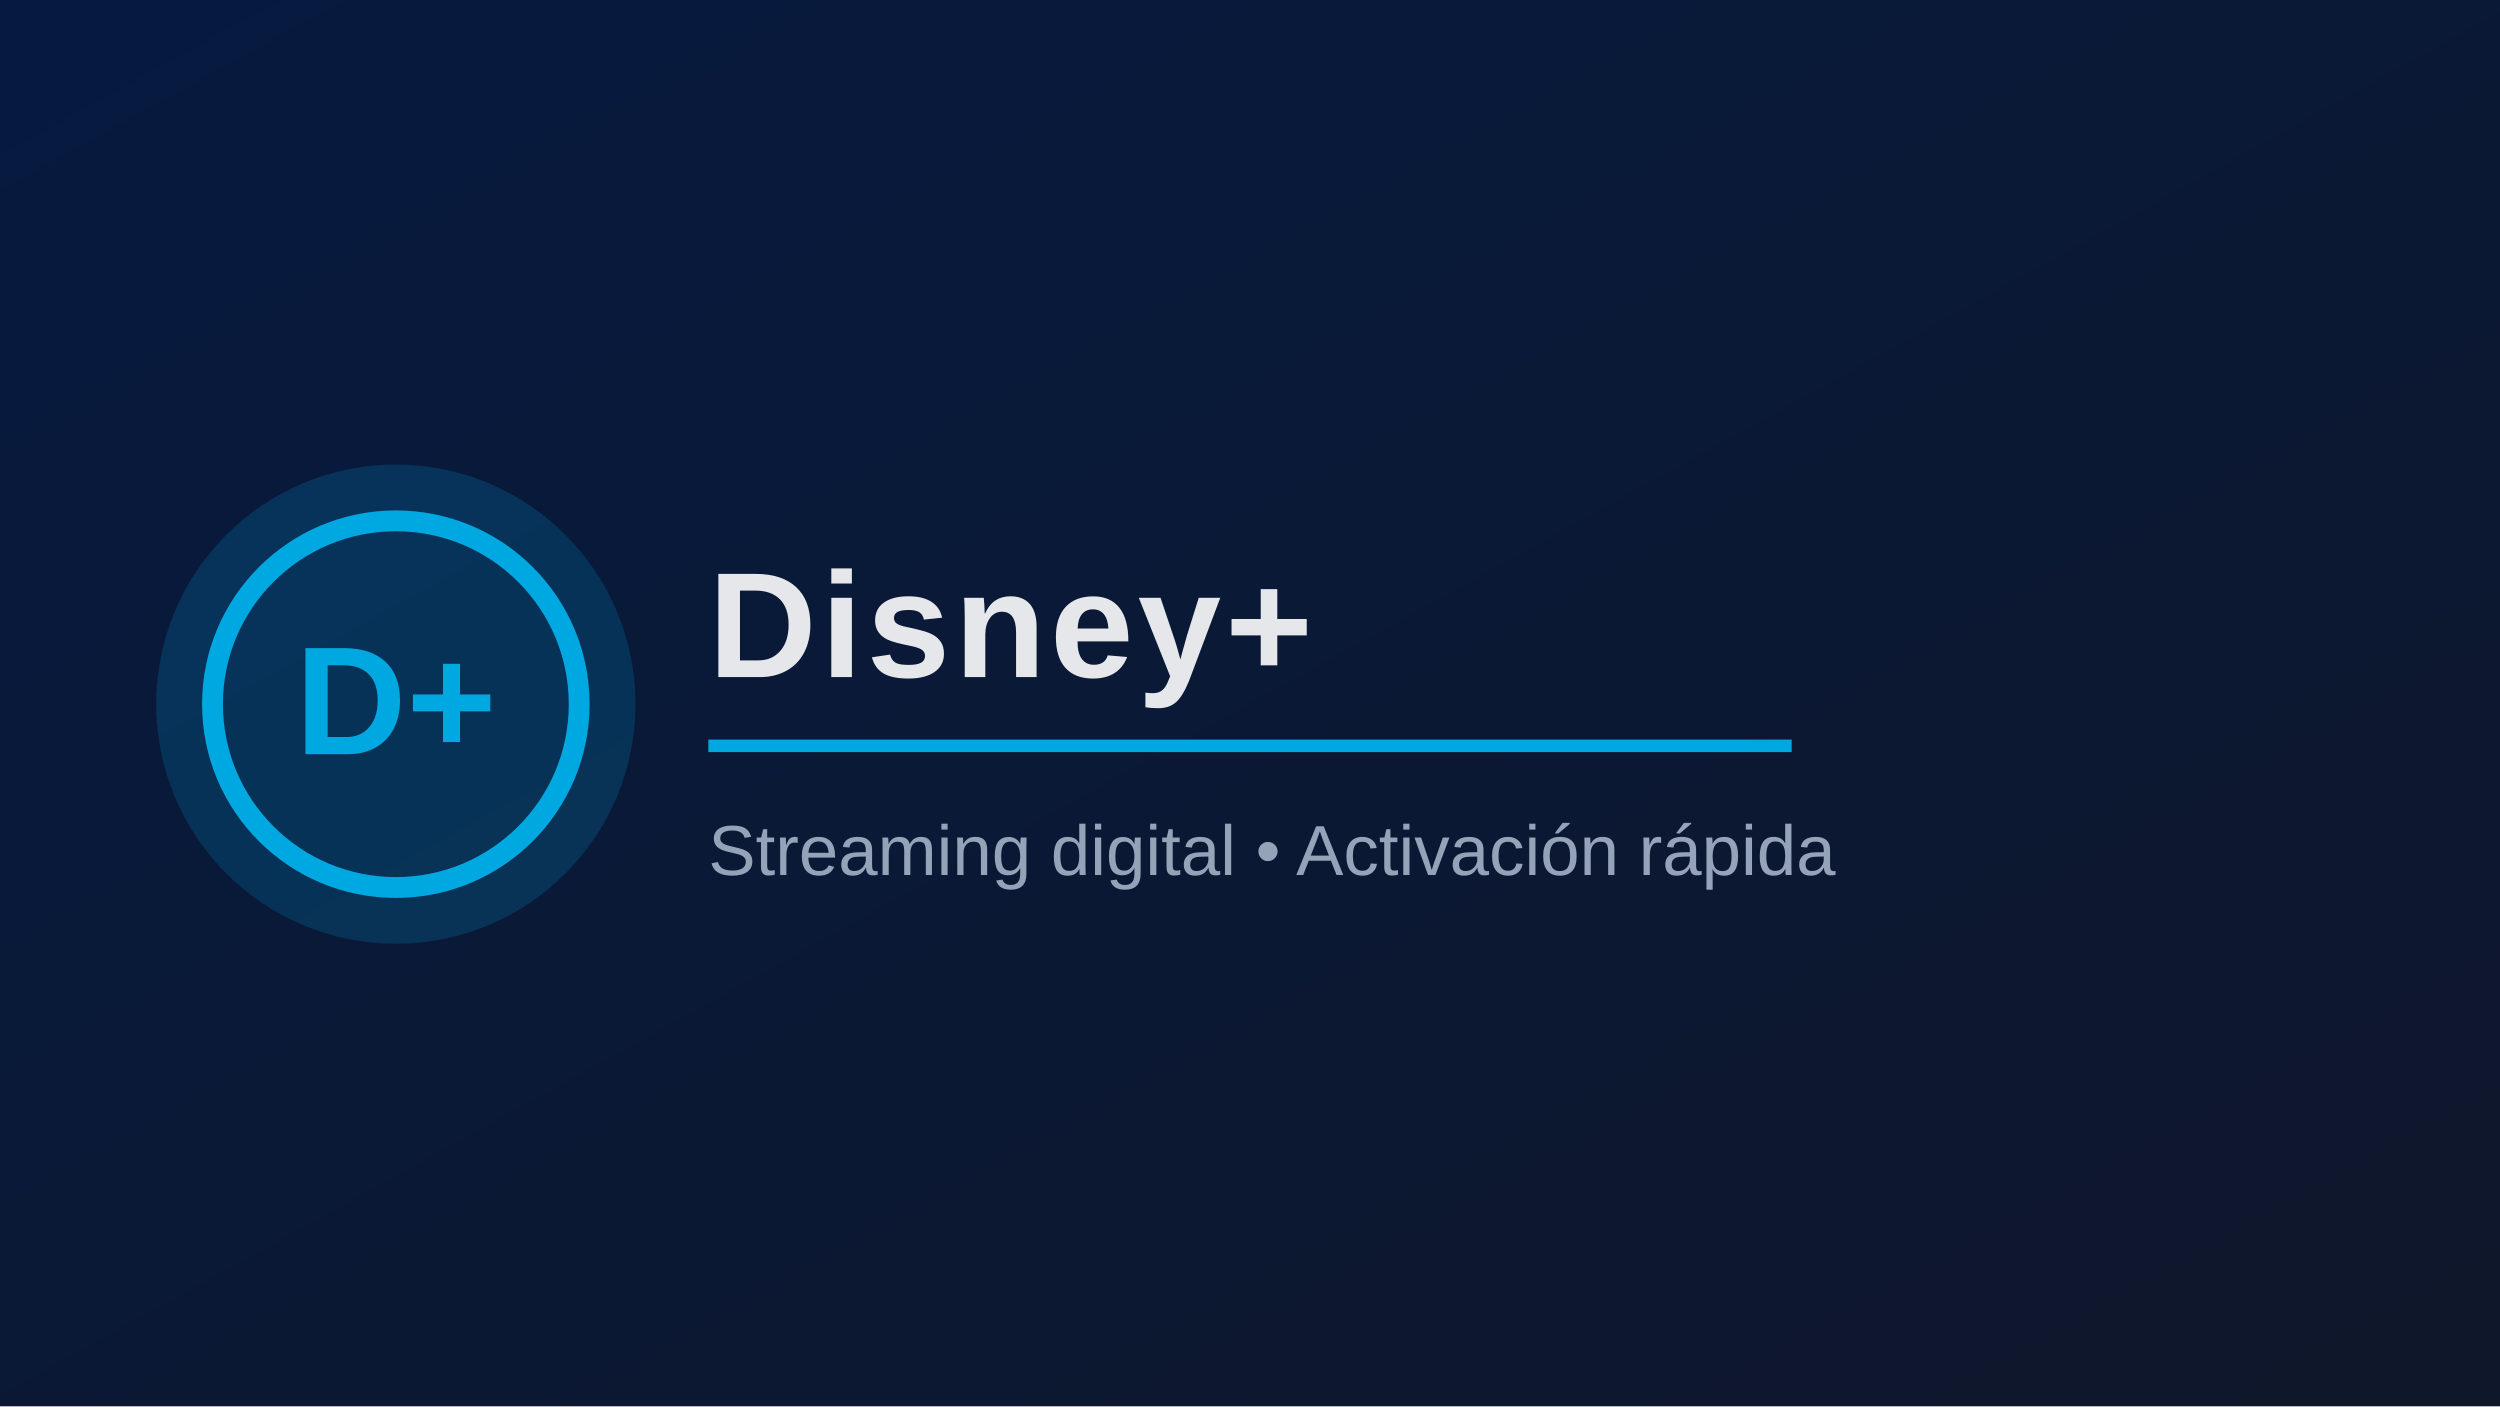
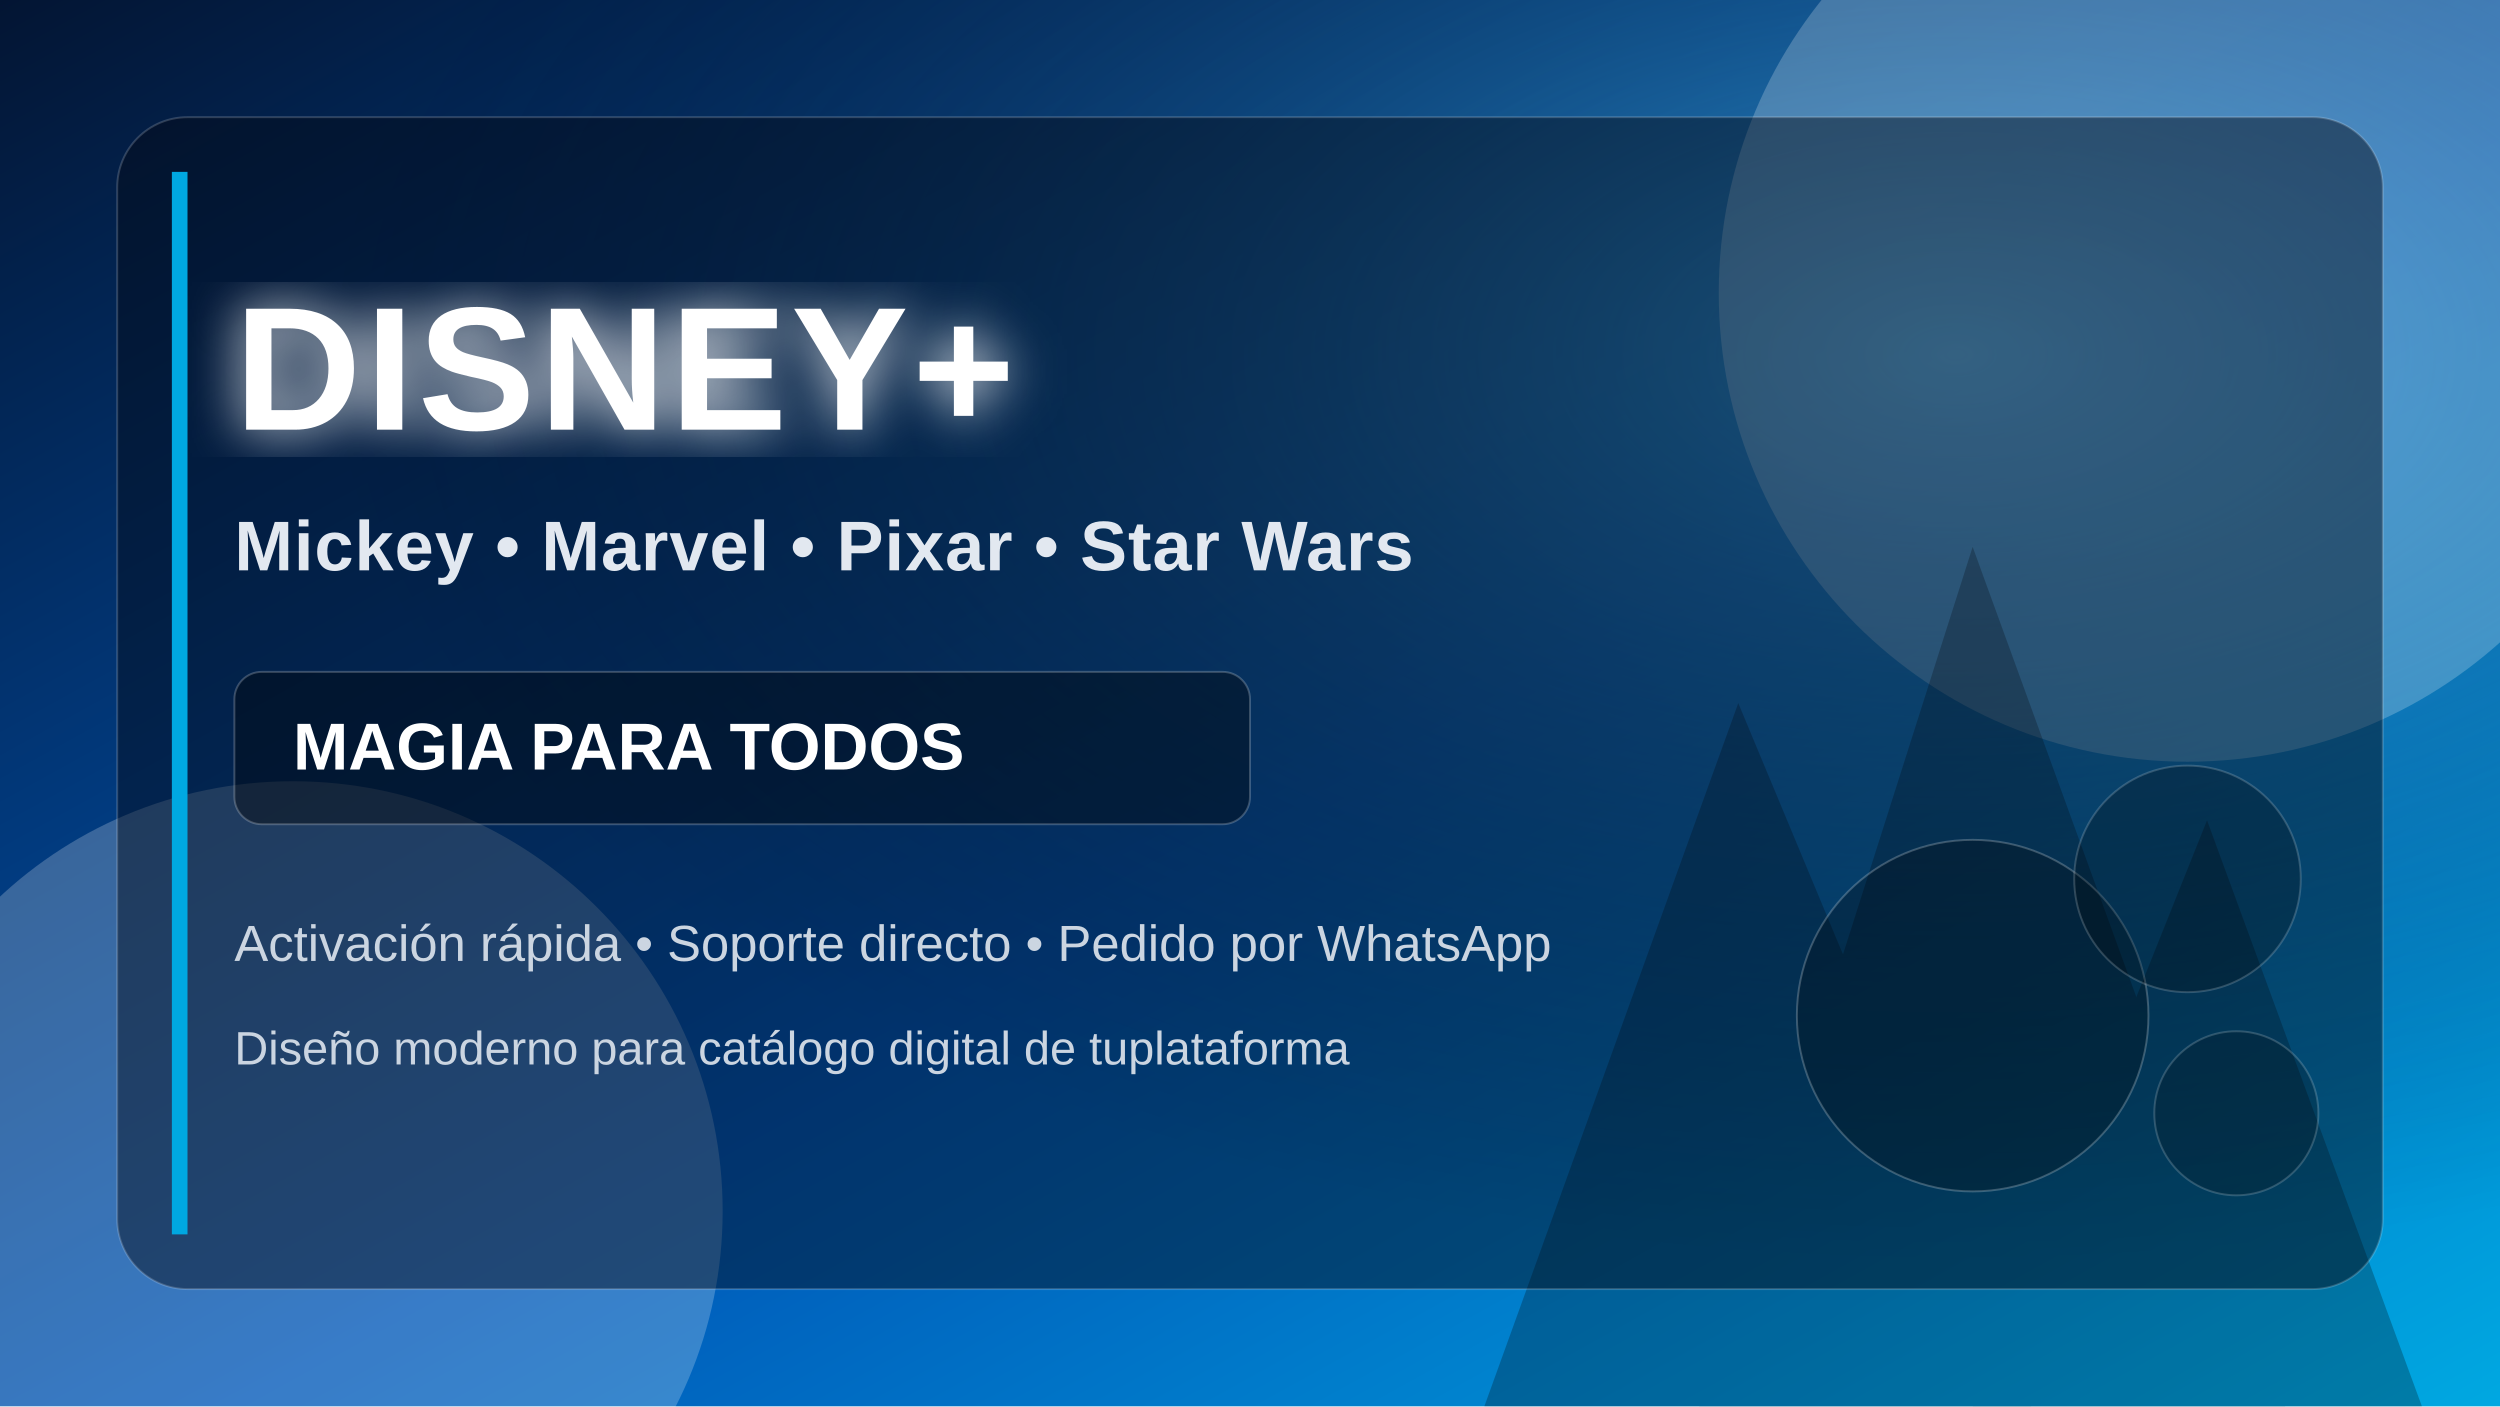
- <svg xmlns="http://www.w3.org/2000/svg" width="1200" height="675" viewBox="0 0 1200 675">
+ <svg xmlns="http://www.w3.org/2000/svg" width="1280" height="720" viewBox="0 0 1280 720" role="img" aria-label="DISNEY+">
  <defs>
-     <linearGradient id="g" x1="0" y1="0" x2="1" y2="1">
-       <stop offset="0%" stop-color="#061A40" />
-       <stop offset="100%" stop-color="#0F172A" />
+     <linearGradient id="bg" x1="0" y1="0" x2="1" y2="1">
+       <stop offset="0%" stop-color="#031533" />
+       <stop offset="55%" stop-color="#0057B8" />
+       <stop offset="100%" stop-color="#00A8E1" />
    </linearGradient>
+     <radialGradient id="glow" cx="78%" cy="25%" r="65%">
+       <stop offset="0%" stop-color="#61dafb" stop-opacity="0.48" />
+       <stop offset="100%" stop-color="#000" stop-opacity="0" />
+     </radialGradient>
+     <filter id="softGlow" x="-20%" y="-20%" width="140%" height="140%">
+       <feGaussianBlur stdDeviation="14" result="blur" />
+       <feMerge>
+         <feMergeNode in="blur" />
+         <feMergeNode in="SourceGraphic" />
+       </feMerge>
+     </filter>
  </defs>
-   <rect width="1200" height="675" fill="url(#g)" />
-   <circle cx="190" cy="338" r="115" fill="#00A8E1" opacity="0.18" />
-   <circle cx="190" cy="338" r="88" fill="none" stroke="#00A8E1" stroke-width="10" />
-   <text x="190" y="362" text-anchor="middle" fill="#00A8E1" font-family="Arial Black, Arial" font-size="74" font-weight="900">D+</text>
-   <text x="340" y="325" fill="#E5E7EB" font-family="Arial Black, Arial" font-size="72" font-weight="900" letter-spacing="2">Disney+</text>
-   <rect x="340" y="355" width="520" height="6" fill="#00A8E1" />
-   <text x="340" y="420" fill="#94A3B8" font-family="Arial, sans-serif" font-size="34">Streaming digital • Activación rápida</text>
+   <rect width="1280" height="720" fill="url(#bg)" />
+   <rect width="1280" height="720" fill="url(#glow)" />
+   <g opacity="0.22">
+     <circle cx="1120" cy="150" r="240" fill="#ffffff" />
+     <circle cx="150" cy="620" r="220" fill="#ffffff" />
+   </g>
+   <g opacity="0.25">
+     <polygon points="760,720 890,360 1040,720" fill="#000" />
+     <polygon points="870,720 1010,280 1170,720" fill="#000" />
+     <polygon points="1010,720 1130,420 1240,720" fill="#000" />
+   </g>
+   <rect x="60" y="60" width="1160" height="600" rx="36" fill="rgba(3,7,18,0.45)" stroke="rgba(255,255,255,0.18)" />
+   <rect x="88" y="88" width="8" height="544" fill="#00A8E1" />
+   <text x="120" y="220" fill="#fff" style="font-family:Arial,Helvetica,sans-serif;font-weight:900;font-size:90px;letter-spacing:2px;" filter="url(#softGlow)">DISNEY+</text>
+   <text x="120" y="292" fill="#e2e8f0" style="font-family:Arial,Helvetica,sans-serif;font-weight:700;font-size:36px;letter-spacing:.5px;">Mickey • Marvel • Pixar • Star Wars</text>
+   <rect x="120" y="344" width="520" height="78" rx="14" fill="rgba(0,0,0,0.38)" stroke="rgba(255,255,255,0.22)" />
+   <text x="150" y="394" fill="#fff" style="font-family:Arial,Helvetica,sans-serif;font-weight:800;font-size:34px;">MAGIA PARA TODOS</text>
+   <text x="120" y="492" fill="#cbd5e1" style="font-family:Arial,Helvetica,sans-serif;font-size:26px;">Activación rápida • Soporte directo • Pedido por WhatsApp</text>
+   <text x="120" y="545" fill="#cbd5e1" style="font-family:Arial,Helvetica,sans-serif;font-size:24px;">Diseño moderno para catálogo digital de tuplataforma</text>
+   <g opacity="0.9">
+     <circle cx="1010" cy="520" r="90" fill="rgba(0,0,0,0.3)" stroke="rgba(255,255,255,0.25)" />
+     <circle cx="1120" cy="450" r="58" fill="rgba(0,0,0,0.28)" stroke="rgba(255,255,255,0.2)" />
+     <circle cx="1145" cy="570" r="42" fill="rgba(0,0,0,0.22)" stroke="rgba(255,255,255,0.2)" />
+   </g>
</svg>
